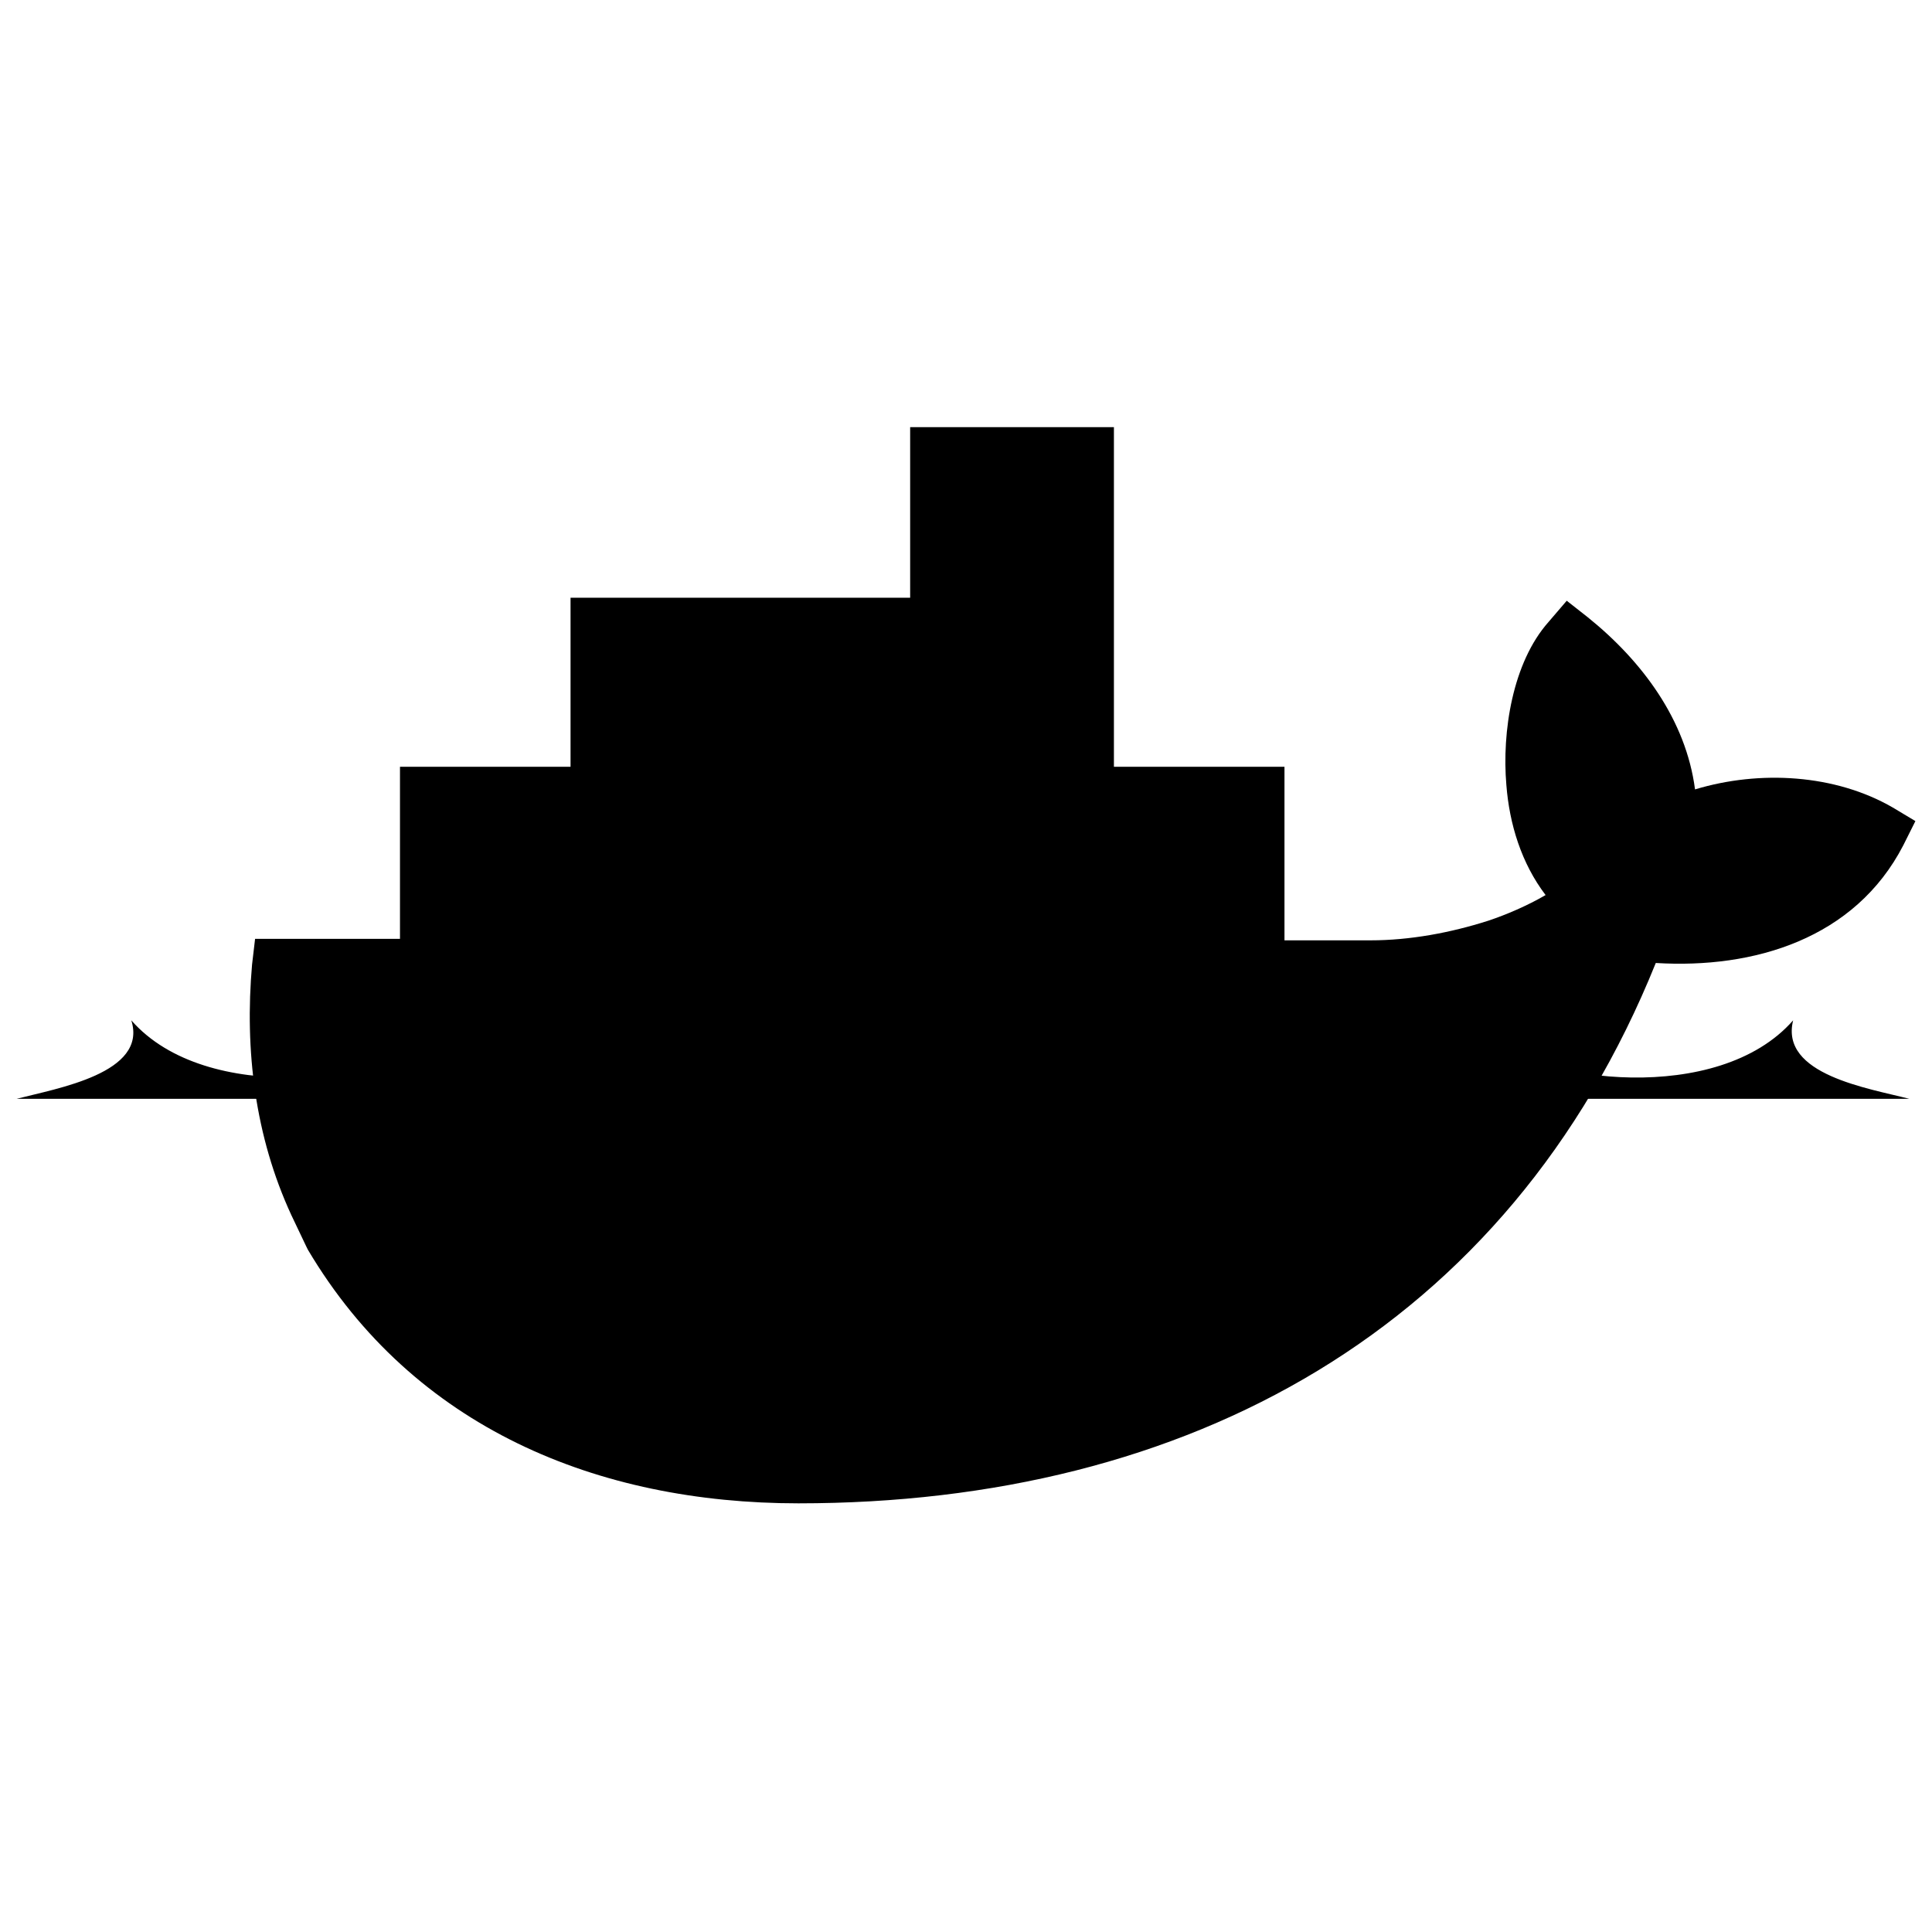
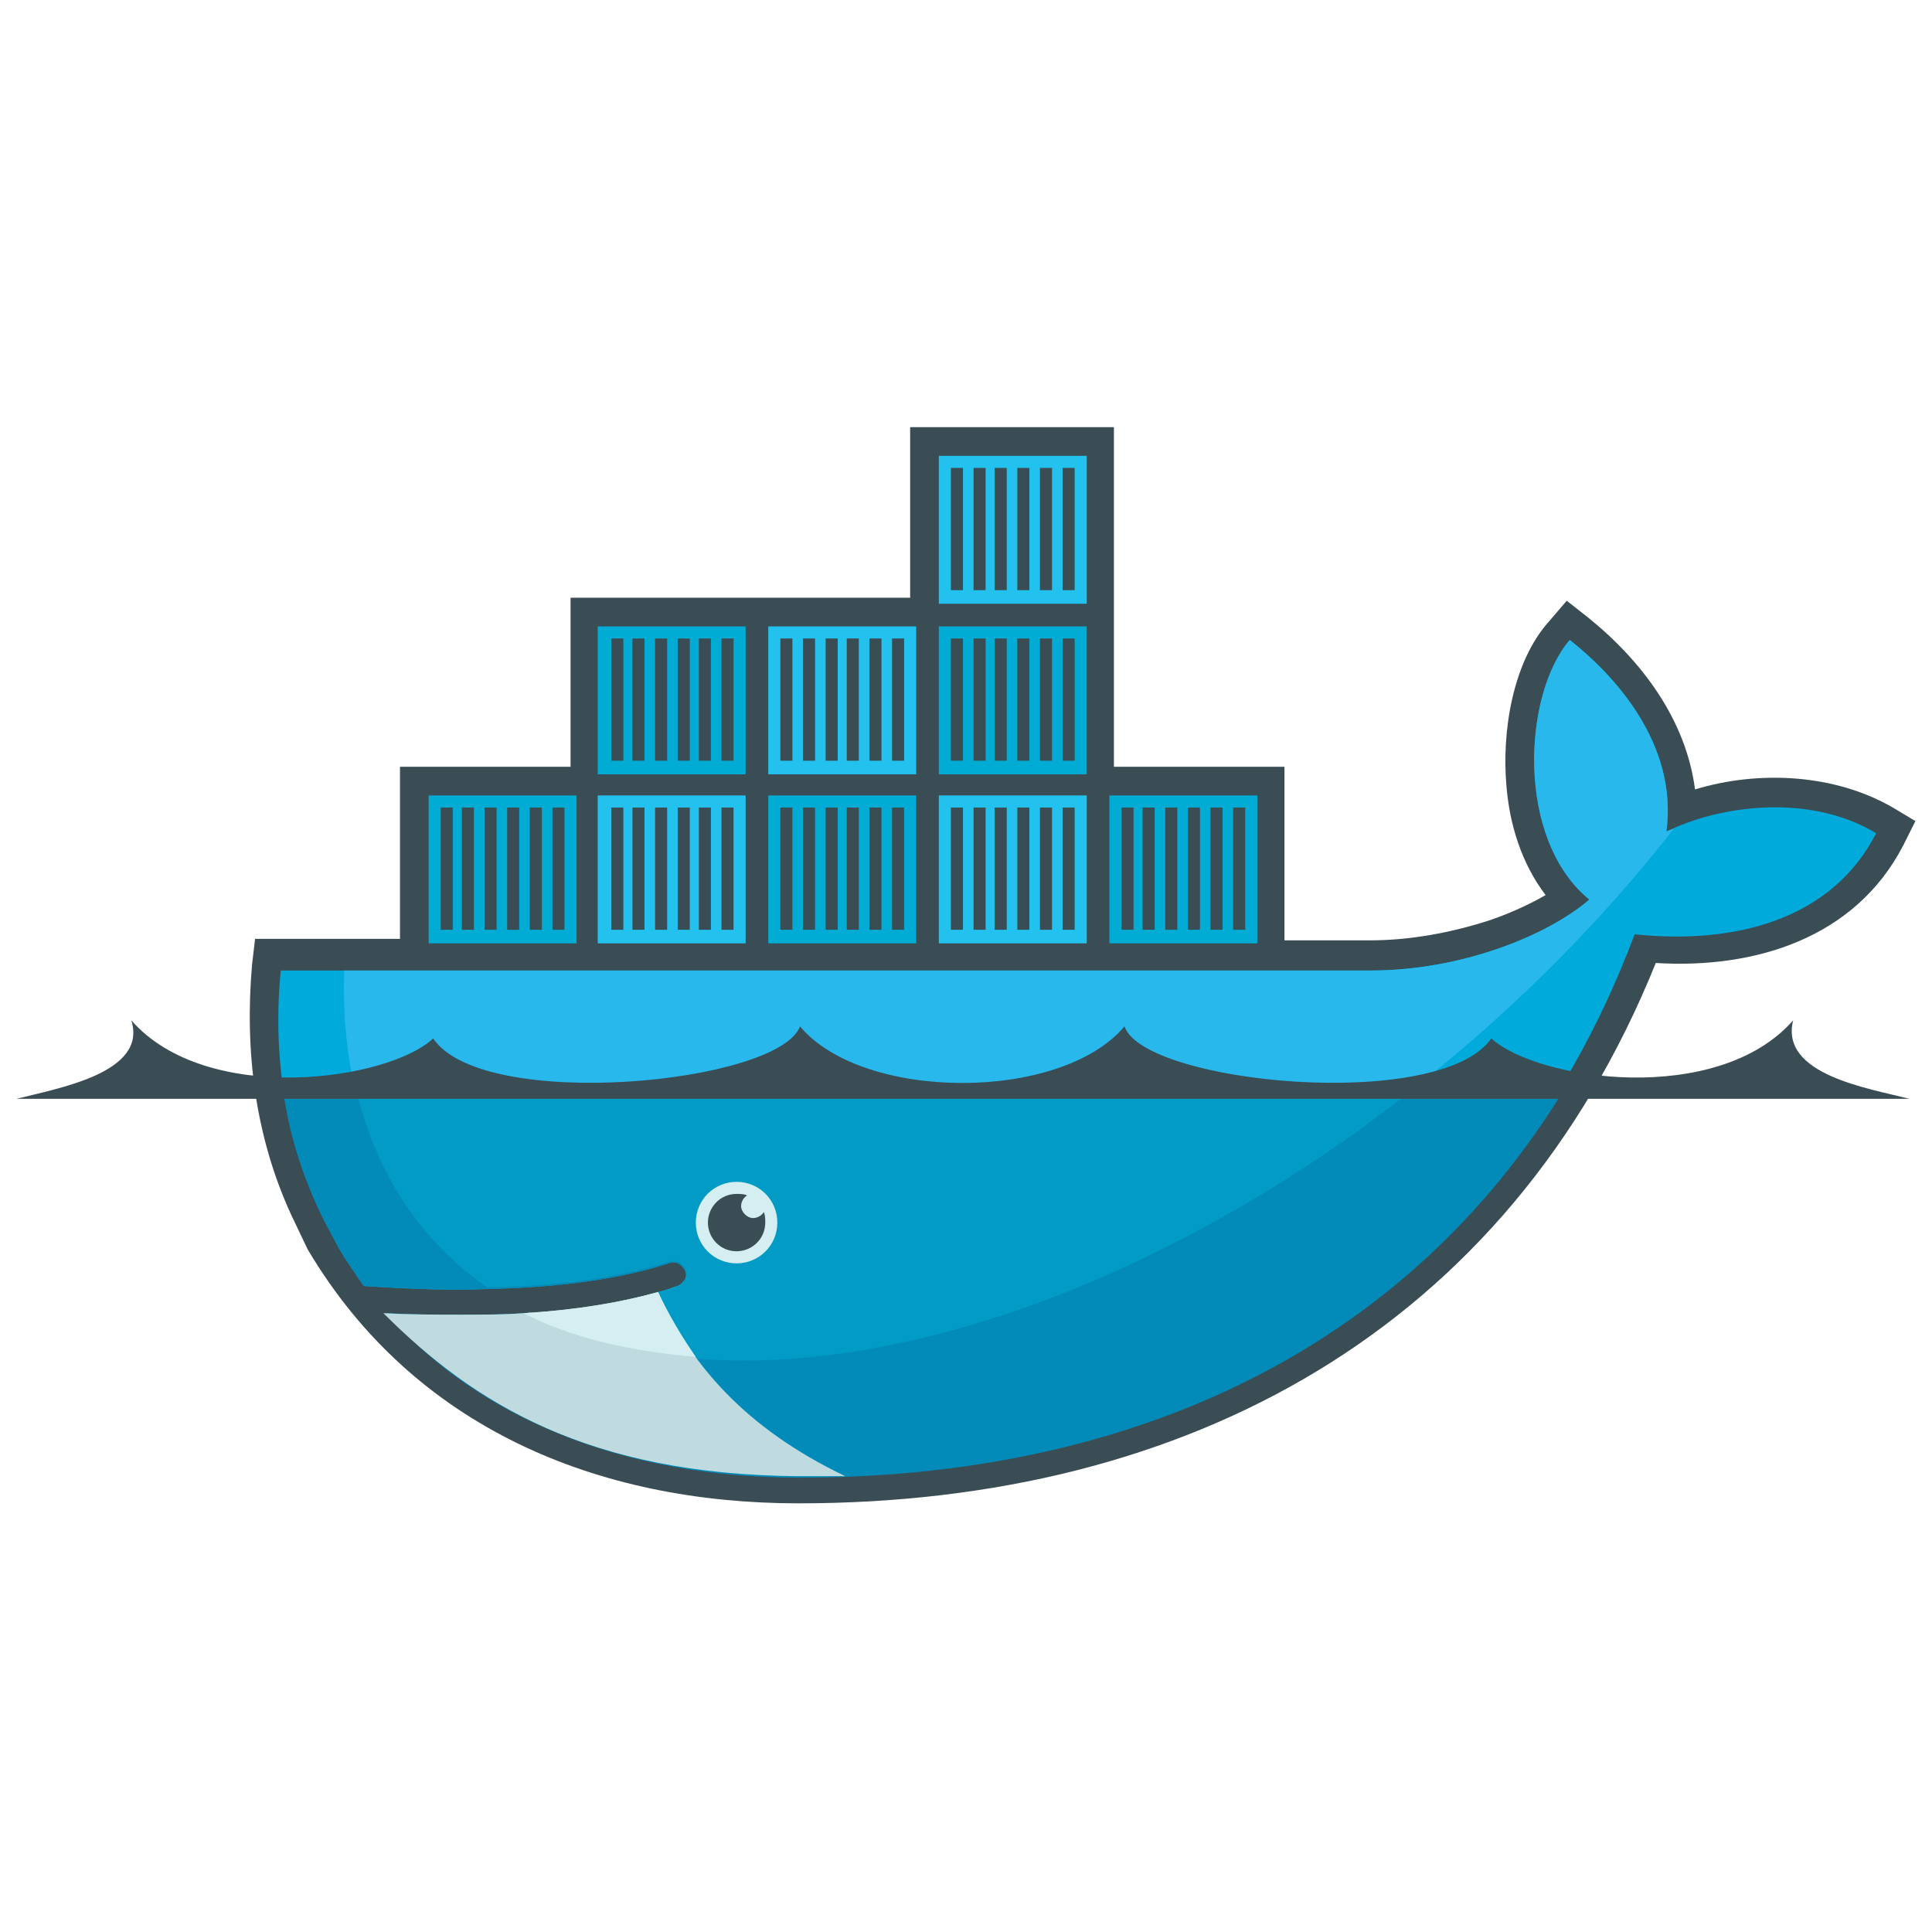
- <svg xmlns="http://www.w3.org/2000/svg" fill="currentColor" viewBox="0 0 128 128">
-   <path fill-rule="evenodd" clip-rule="evenodd" d="M73.8 50.8h11.3v11.5h5.7c2.6 0 5.3-.5 7.8-1.3 1.2-.4 2.6-1 3.8-1.7-1.6-2.1-2.4-4.7-2.6-7.3-.3-3.5.4-8.1 2.8-10.8l1.2-1.4 1.4 1.1c3.6 2.9 6.5 6.8 7.1 11.4 4.3-1.3 9.3-1 13.1 1.2l1.5.9-.8 1.6c-3.2 6.2-9.9 8.2-16.4 7.8-9.8 24.3-31 35.8-56.8 35.8-13.3 0-25.5-5-32.5-16.8l-.1-.2-1-2.1c-2.4-5.2-3.1-10.9-2.6-16.6l.2-1.7h9.6V50.8h11.3V39.6h22.5V28.3h13.5v22.5z" />
-   <path d="M110.4 55.1c.8-5.9-3.6-10.5-6.4-12.7-3.1 3.6-3.6 13.2 1.3 17.2-2.8 2.4-8.5 4.7-14.5 4.7H18.6c-.6 6.2.5 11.9 3 16.8l.8 1.5c.5.9 1.1 1.7 1.7 2.6 3 .2 5.7.3 8.2.2 4.9-.1 8.9-.7 12-1.7.5-.2.9.1 1.1.5.2.5-.1.9-.5 1.1-.4.1-.8.3-1.3.4-2.4.7-5 1.1-8.3 1.3h-.6c-1.3.1-2.7.1-4.2.1-1.6 0-3.1 0-4.9-.1 6 6.8 15.4 10.8 27.2 10.8 25 0 46.2-11.1 55.5-35.9 6.7.7 13.1-1 16-6.7-4.5-2.7-10.5-1.8-13.9-.1z" />
-   <path d="M110.4 55.1c.8-5.9-3.6-10.5-6.4-12.7-3.1 3.6-3.6 13.2 1.3 17.2-2.8 2.4-8.5 4.7-14.5 4.7h-68c-.3 9.5 3.2 16.7 9.5 21 4.9-.1 8.9-.7 12-1.7.5-.2.9.1 1.1.5.2.5-.1.9-.5 1.1-.4.1-.8.3-1.3.4-2.4.7-5.2 1.2-8.5 1.4l-.1-.1c8.5 4.4 20.8 4.3 35-1.1 15.8-6.1 30.6-17.7 40.9-30.9-.2.1-.4.1-.5.2z" />
-   <path d="M18.7 71.8c.4 3.3 1.4 6.4 2.9 9.3l.8 1.5c.5.9 1.1 1.7 1.7 2.6 3 .2 5.7.3 8.2.2 4.9-.1 8.9-.7 12-1.7.5-.2.9.1 1.1.5.2.5-.1.9-.5 1.1-.4.1-.8.3-1.3.4-2.4.7-5.2 1.2-8.5 1.4h-.4c-1.3.1-2.7.1-4.1.1-1.6 0-3.2 0-4.9-.1 6 6.8 15.5 10.8 27.3 10.8 21.4 0 40-8.1 50.8-26H18.7v-.1z" />
-   <path d="M23.5 71.8c1.3 5.8 4.3 10.4 8.8 13.5 4.9-.1 8.9-.7 12-1.7.5-.2.9.1 1.1.5.2.5-.1.9-.5 1.1-.4.1-.8.3-1.3.4-2.4.7-5.2 1.2-8.6 1.4 8.5 4.4 20.8 4.3 34.9-1.1 8.5-3.3 16.8-8.2 24.2-14.1H23.5z" />
-   <path fill-rule="evenodd" clip-rule="evenodd" d="M28.4 52.7h9.8v9.8h-9.8v-9.8zm.8.8h.8v8.1h-.8v-8.1zm1.4 0h.8v8.1h-.8v-8.1zm1.5 0h.8v8.1h-.8v-8.1zm1.5 0h.8v8.1h-.8v-8.1zm1.5 0h.8v8.1h-.8v-8.1zm1.5 0h.8v8.1h-.8v-8.1zm3-12h9.8v9.8h-9.8v-9.8zm.9.8h.8v8.1h-.8v-8.1zm1.4 0h.8v8.1h-.8v-8.1zm1.5 0h.8v8.1h-.8v-8.1zm1.5 0h.8v8.1h-.8v-8.1zm1.4 0h.8v8.1h-.8v-8.1zm1.5 0h.8v8.1h-.8v-8.1z" />
-   <path fill-rule="evenodd" clip-rule="evenodd" d="M39.6 52.7h9.8v9.8h-9.8v-9.8zm.9.8h.8v8.1h-.8v-8.1zm1.4 0h.8v8.1h-.8v-8.1zm1.5 0h.8v8.1h-.8v-8.1zm1.5 0h.8v8.1h-.8v-8.1zm1.4 0h.8v8.1h-.8v-8.1zm1.5 0h.8v8.1h-.8v-8.1z" />
-   <path fill-rule="evenodd" clip-rule="evenodd" d="M50.9 52.7h9.8v9.8h-9.8v-9.8zm.8.8h.8v8.1h-.8v-8.1zm1.5 0h.8v8.1h-.8v-8.1zm1.5 0h.8v8.1h-.8v-8.1zm1.4 0h.8v8.1h-.8v-8.1zm1.5 0h.8v8.1h-.8v-8.1zm1.5 0h.8v8.1h-.8v-8.1z" />
-   <path fill-rule="evenodd" clip-rule="evenodd" d="M50.9 41.5h9.8v9.8h-9.8v-9.8zm.8.8h.8v8.1h-.8v-8.1zm1.5 0h.8v8.1h-.8v-8.1zm1.5 0h.8v8.1h-.8v-8.1zm1.4 0h.8v8.1h-.8v-8.1zm1.5 0h.8v8.1h-.8v-8.1zm1.5 0h.8v8.1h-.8v-8.1zm3.1 10.4H72v9.8h-9.8v-9.8zm.8.8h.8v8.1H63v-8.1zm1.5 0h.8v8.1h-.8v-8.1zm1.4 0h.8v8.1h-.8v-8.1zm1.5 0h.8v8.1h-.8v-8.1zm1.5 0h.8v8.1h-.8v-8.1zm1.5 0h.8v8.1h-.8v-8.1z" />
-   <path fill-rule="evenodd" clip-rule="evenodd" d="M62.2 41.5H72v9.8h-9.8v-9.8zm.8.8h.8v8.1H63v-8.1zm1.5 0h.8v8.1h-.8v-8.1zm1.4 0h.8v8.1h-.8v-8.1zm1.5 0h.8v8.1h-.8v-8.1zm1.5 0h.8v8.1h-.8v-8.1zm1.5 0h.8v8.1h-.8v-8.1z" />
-   <path fill-rule="evenodd" clip-rule="evenodd" d="M62.2 30.2H72V40h-9.8v-9.8zm.8.8h.8v8.1H63V31zm1.5 0h.8v8.1h-.8V31zm1.4 0h.8v8.1h-.8V31zm1.5 0h.8v8.1h-.8V31zm1.5 0h.8v8.1h-.8V31zm1.5 0h.8v8.1h-.8V31z" />
-   <path fill-rule="evenodd" clip-rule="evenodd" d="M73.5 52.7h9.8v9.8h-9.8v-9.8zm.8.8h.8v8.1h-.8v-8.1zm1.4 0h.8v8.1h-.8v-8.1zm1.5 0h.8v8.1h-.8v-8.1zm1.5 0h.8v8.1h-.8v-8.1zm1.5 0h.8v8.1h-.8v-8.1zm1.5 0h.8v8.1h-.8v-8.1z" />
-   <path fill-rule="evenodd" clip-rule="evenodd" d="M48.8 78.3c1.5 0 2.7 1.2 2.7 2.7 0 1.5-1.2 2.7-2.7 2.7-1.5 0-2.7-1.2-2.7-2.7 0-1.5 1.2-2.7 2.7-2.7" />
-   <path fill-rule="evenodd" clip-rule="evenodd" d="M48.8 79.1c.2 0 .5 0 .7.1-.2.1-.4.4-.4.7 0 .4.4.8.8.8.3 0 .6-.2.7-.4.1.2.1.5.1.7 0 1.1-.9 1.9-1.9 1.9-1.1 0-1.9-.9-1.9-1.9 0-1 .8-1.9 1.9-1.9M1.1 72.8h125.4c-2.7-.7-8.6-1.6-7.7-5.2-5 5.7-16.9 4-20 1.2-3.4 4.9-23 3-24.3-.8-4.2 5-17.3 5-21.5 0-1.4 3.8-21 5.7-24.3.8-3 2.8-15 4.5-20-1.2 1.1 3.5-4.9 4.5-7.6 5.2" />
-   <path d="M56 97.8c-6.7-3.2-10.3-7.5-12.4-12.2-2.5.7-5.5 1.2-8.9 1.4-1.3.1-2.7.1-4.1.1-1.7 0-3.4 0-5.2-.1 6 6 13.6 10.7 27.5 10.8H56z" />
-   <path d="M46.1 89.9c-.9-1.3-1.8-2.8-2.5-4.3-2.5.7-5.5 1.2-8.9 1.4 2.3 1.2 5.7 2.4 11.4 2.9z" />
+ <svg xmlns="http://www.w3.org/2000/svg" viewBox="0 0 128 128">
+   <path fill-rule="evenodd" clip-rule="evenodd" fill="#3A4D54" d="M73.8 50.8h11.3v11.5h5.7c2.6 0 5.3-.5 7.8-1.3 1.2-.4 2.6-1 3.8-1.7-1.6-2.1-2.4-4.7-2.6-7.3-.3-3.5.4-8.1 2.8-10.8l1.2-1.4 1.4 1.1c3.6 2.9 6.5 6.8 7.1 11.4 4.3-1.3 9.3-1 13.1 1.2l1.5.9-.8 1.6c-3.2 6.2-9.9 8.2-16.4 7.8-9.8 24.3-31 35.8-56.8 35.8-13.3 0-25.5-5-32.5-16.8l-.1-.2-1-2.1c-2.4-5.2-3.1-10.9-2.6-16.6l.2-1.7h9.6V50.8h11.3V39.6h22.5V28.3h13.5v22.5z" />
+   <path fill="#00AADA" d="M110.4 55.1c.8-5.9-3.6-10.5-6.4-12.7-3.1 3.6-3.6 13.2 1.3 17.2-2.8 2.4-8.5 4.7-14.5 4.7H18.6c-.6 6.2.5 11.9 3 16.8l.8 1.5c.5.9 1.1 1.7 1.7 2.6 3 .2 5.7.3 8.2.2 4.9-.1 8.9-.7 12-1.7.5-.2.9.1 1.1.5.2.5-.1.9-.5 1.1-.4.1-.8.3-1.3.4-2.4.7-5 1.1-8.3 1.3h-.6c-1.3.1-2.7.1-4.2.1-1.6 0-3.1 0-4.9-.1 6 6.8 15.4 10.8 27.2 10.8 25 0 46.2-11.1 55.5-35.9 6.7.7 13.1-1 16-6.7-4.5-2.7-10.5-1.8-13.9-.1z" />
+   <path fill="#28B8EB" d="M110.4 55.1c.8-5.9-3.6-10.5-6.4-12.7-3.1 3.6-3.6 13.2 1.3 17.2-2.8 2.4-8.5 4.7-14.5 4.7h-68c-.3 9.5 3.2 16.7 9.5 21 4.9-.1 8.9-.7 12-1.7.5-.2.9.1 1.1.5.2.5-.1.9-.5 1.1-.4.1-.8.3-1.3.4-2.4.7-5.2 1.2-8.5 1.4l-.1-.1c8.5 4.4 20.8 4.3 35-1.1 15.8-6.1 30.6-17.7 40.9-30.9-.2.1-.4.1-.5.2z" />
+   <path fill="#028BB8" d="M18.7 71.8c.4 3.3 1.4 6.4 2.9 9.3l.8 1.5c.5.9 1.1 1.7 1.7 2.6 3 .2 5.7.3 8.2.2 4.9-.1 8.9-.7 12-1.7.5-.2.9.1 1.1.5.2.5-.1.9-.5 1.1-.4.1-.8.3-1.3.4-2.4.7-5.2 1.2-8.5 1.4h-.4c-1.3.1-2.7.1-4.1.1-1.6 0-3.2 0-4.9-.1 6 6.8 15.5 10.8 27.3 10.8 21.4 0 40-8.1 50.8-26H18.7v-.1z" />
+   <path fill="#019BC6" d="M23.5 71.8c1.3 5.8 4.3 10.4 8.8 13.5 4.9-.1 8.9-.7 12-1.7.5-.2.9.1 1.1.5.2.5-.1.9-.5 1.1-.4.1-.8.3-1.3.4-2.4.7-5.2 1.2-8.6 1.4 8.5 4.4 20.8 4.3 34.9-1.1 8.5-3.3 16.8-8.2 24.2-14.1H23.5z" />
+   <path fill-rule="evenodd" clip-rule="evenodd" fill="#00ACD3" d="M28.4 52.7h9.8v9.8h-9.8v-9.8zm.8.8h.8v8.1h-.8v-8.1zm1.4 0h.8v8.1h-.8v-8.1zm1.5 0h.8v8.1h-.8v-8.1zm1.5 0h.8v8.1h-.8v-8.1zm1.5 0h.8v8.1h-.8v-8.1zm1.5 0h.8v8.1h-.8v-8.1zm3-12h9.8v9.8h-9.8v-9.8zm.9.8h.8v8.1h-.8v-8.1zm1.4 0h.8v8.1h-.8v-8.1zm1.5 0h.8v8.1h-.8v-8.1zm1.5 0h.8v8.1h-.8v-8.1zm1.4 0h.8v8.1h-.8v-8.1zm1.5 0h.8v8.1h-.8v-8.1z" />
+   <path fill-rule="evenodd" clip-rule="evenodd" fill="#23C2EE" d="M39.6 52.7h9.8v9.8h-9.8v-9.8zm.9.8h.8v8.1h-.8v-8.1zm1.4 0h.8v8.1h-.8v-8.1zm1.5 0h.8v8.1h-.8v-8.1zm1.5 0h.8v8.1h-.8v-8.1zm1.4 0h.8v8.1h-.8v-8.1zm1.5 0h.8v8.1h-.8v-8.1z" />
+   <path fill-rule="evenodd" clip-rule="evenodd" fill="#00ACD3" d="M50.9 52.7h9.8v9.8h-9.8v-9.8zm.8.8h.8v8.1h-.8v-8.1zm1.5 0h.8v8.1h-.8v-8.1zm1.5 0h.8v8.1h-.8v-8.1zm1.4 0h.8v8.1h-.8v-8.1zm1.5 0h.8v8.1h-.8v-8.1zm1.5 0h.8v8.1h-.8v-8.1z" />
+   <path fill-rule="evenodd" clip-rule="evenodd" fill="#23C2EE" d="M50.9 41.5h9.8v9.8h-9.8v-9.8zm.8.8h.8v8.1h-.8v-8.1zm1.5 0h.8v8.1h-.8v-8.1zm1.5 0h.8v8.1h-.8v-8.1zm1.4 0h.8v8.1h-.8v-8.1zm1.5 0h.8v8.1h-.8v-8.1zm1.5 0h.8v8.1h-.8v-8.1zm3.1 10.4H72v9.8h-9.8v-9.8zm.8.8h.8v8.1H63v-8.1zm1.5 0h.8v8.1h-.8v-8.1zm1.4 0h.8v8.1h-.8v-8.1zm1.5 0h.8v8.1h-.8v-8.1zm1.5 0h.8v8.1h-.8v-8.1zm1.5 0h.8v8.1h-.8v-8.1z" />
+   <path fill-rule="evenodd" clip-rule="evenodd" fill="#00ACD3" d="M62.2 41.5H72v9.8h-9.8v-9.8zm.8.8h.8v8.1H63v-8.1zm1.5 0h.8v8.1h-.8v-8.1zm1.4 0h.8v8.1h-.8v-8.1zm1.5 0h.8v8.1h-.8v-8.1zm1.5 0h.8v8.1h-.8v-8.1zm1.5 0h.8v8.1h-.8v-8.1z" />
+   <path fill-rule="evenodd" clip-rule="evenodd" fill="#23C2EE" d="M62.2 30.2H72V40h-9.8v-9.8zm.8.8h.8v8.1H63V31zm1.5 0h.8v8.1h-.8V31zm1.4 0h.8v8.1h-.8V31zm1.5 0h.8v8.1h-.8V31zm1.5 0h.8v8.1h-.8V31zm1.5 0h.8v8.1h-.8V31z" />
+   <path fill-rule="evenodd" clip-rule="evenodd" fill="#00ACD3" d="M73.5 52.7h9.8v9.8h-9.8v-9.8zm.8.8h.8v8.1h-.8v-8.1zm1.4 0h.8v8.1h-.8v-8.1zm1.5 0h.8v8.1h-.8v-8.1zm1.5 0h.8v8.1h-.8v-8.1zm1.5 0h.8v8.1h-.8v-8.1zm1.5 0h.8v8.1h-.8v-8.1z" />
+   <path fill-rule="evenodd" clip-rule="evenodd" fill="#D4EEF1" d="M48.8 78.3c1.5 0 2.7 1.2 2.7 2.7 0 1.5-1.2 2.7-2.7 2.7-1.5 0-2.7-1.2-2.7-2.7 0-1.5 1.2-2.7 2.7-2.7" />
+   <path fill-rule="evenodd" clip-rule="evenodd" fill="#3A4D54" d="M48.8 79.1c.2 0 .5 0 .7.1-.2.1-.4.4-.4.7 0 .4.4.8.8.8.3 0 .6-.2.7-.4.1.2.1.5.1.7 0 1.1-.9 1.9-1.9 1.9-1.1 0-1.9-.9-1.9-1.9 0-1 .8-1.9 1.9-1.9M1.1 72.8h125.4c-2.7-.7-8.6-1.6-7.7-5.2-5 5.7-16.9 4-20 1.2-3.4 4.9-23 3-24.3-.8-4.2 5-17.3 5-21.5 0-1.4 3.8-21 5.7-24.3.8-3 2.8-15 4.5-20-1.2 1.1 3.5-4.9 4.5-7.6 5.2" />
+   <path fill="#BFDBE0" d="M56 97.8c-6.7-3.2-10.3-7.5-12.4-12.2-2.5.7-5.5 1.2-8.9 1.4-1.3.1-2.7.1-4.1.1-1.7 0-3.4 0-5.2-.1 6 6 13.6 10.7 27.5 10.8H56z" />
+   <path fill="#D4EEF1" d="M46.1 89.9c-.9-1.3-1.8-2.8-2.5-4.3-2.5.7-5.5 1.2-8.9 1.4 2.3 1.2 5.7 2.4 11.4 2.9z" />
</svg>
